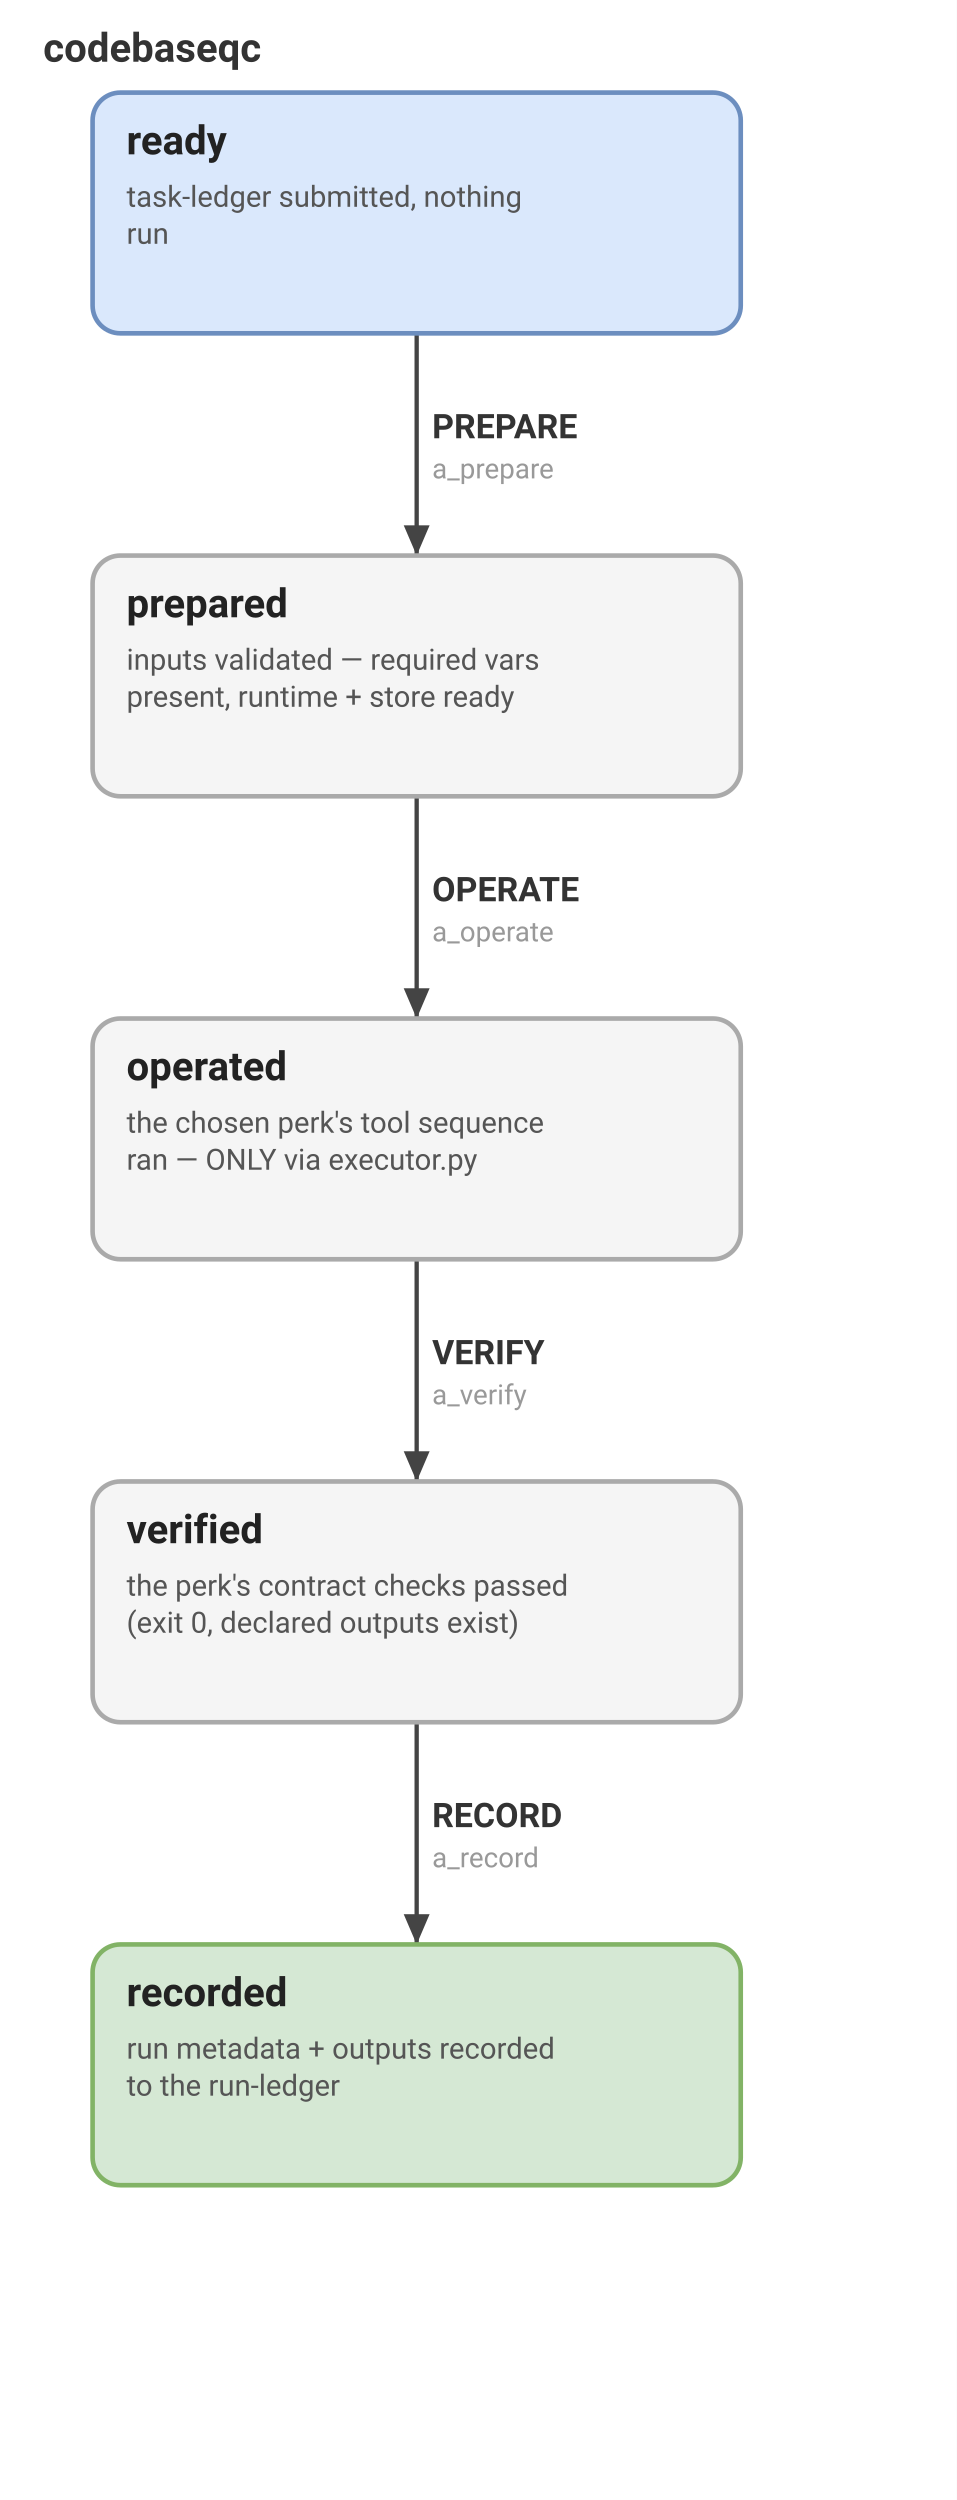
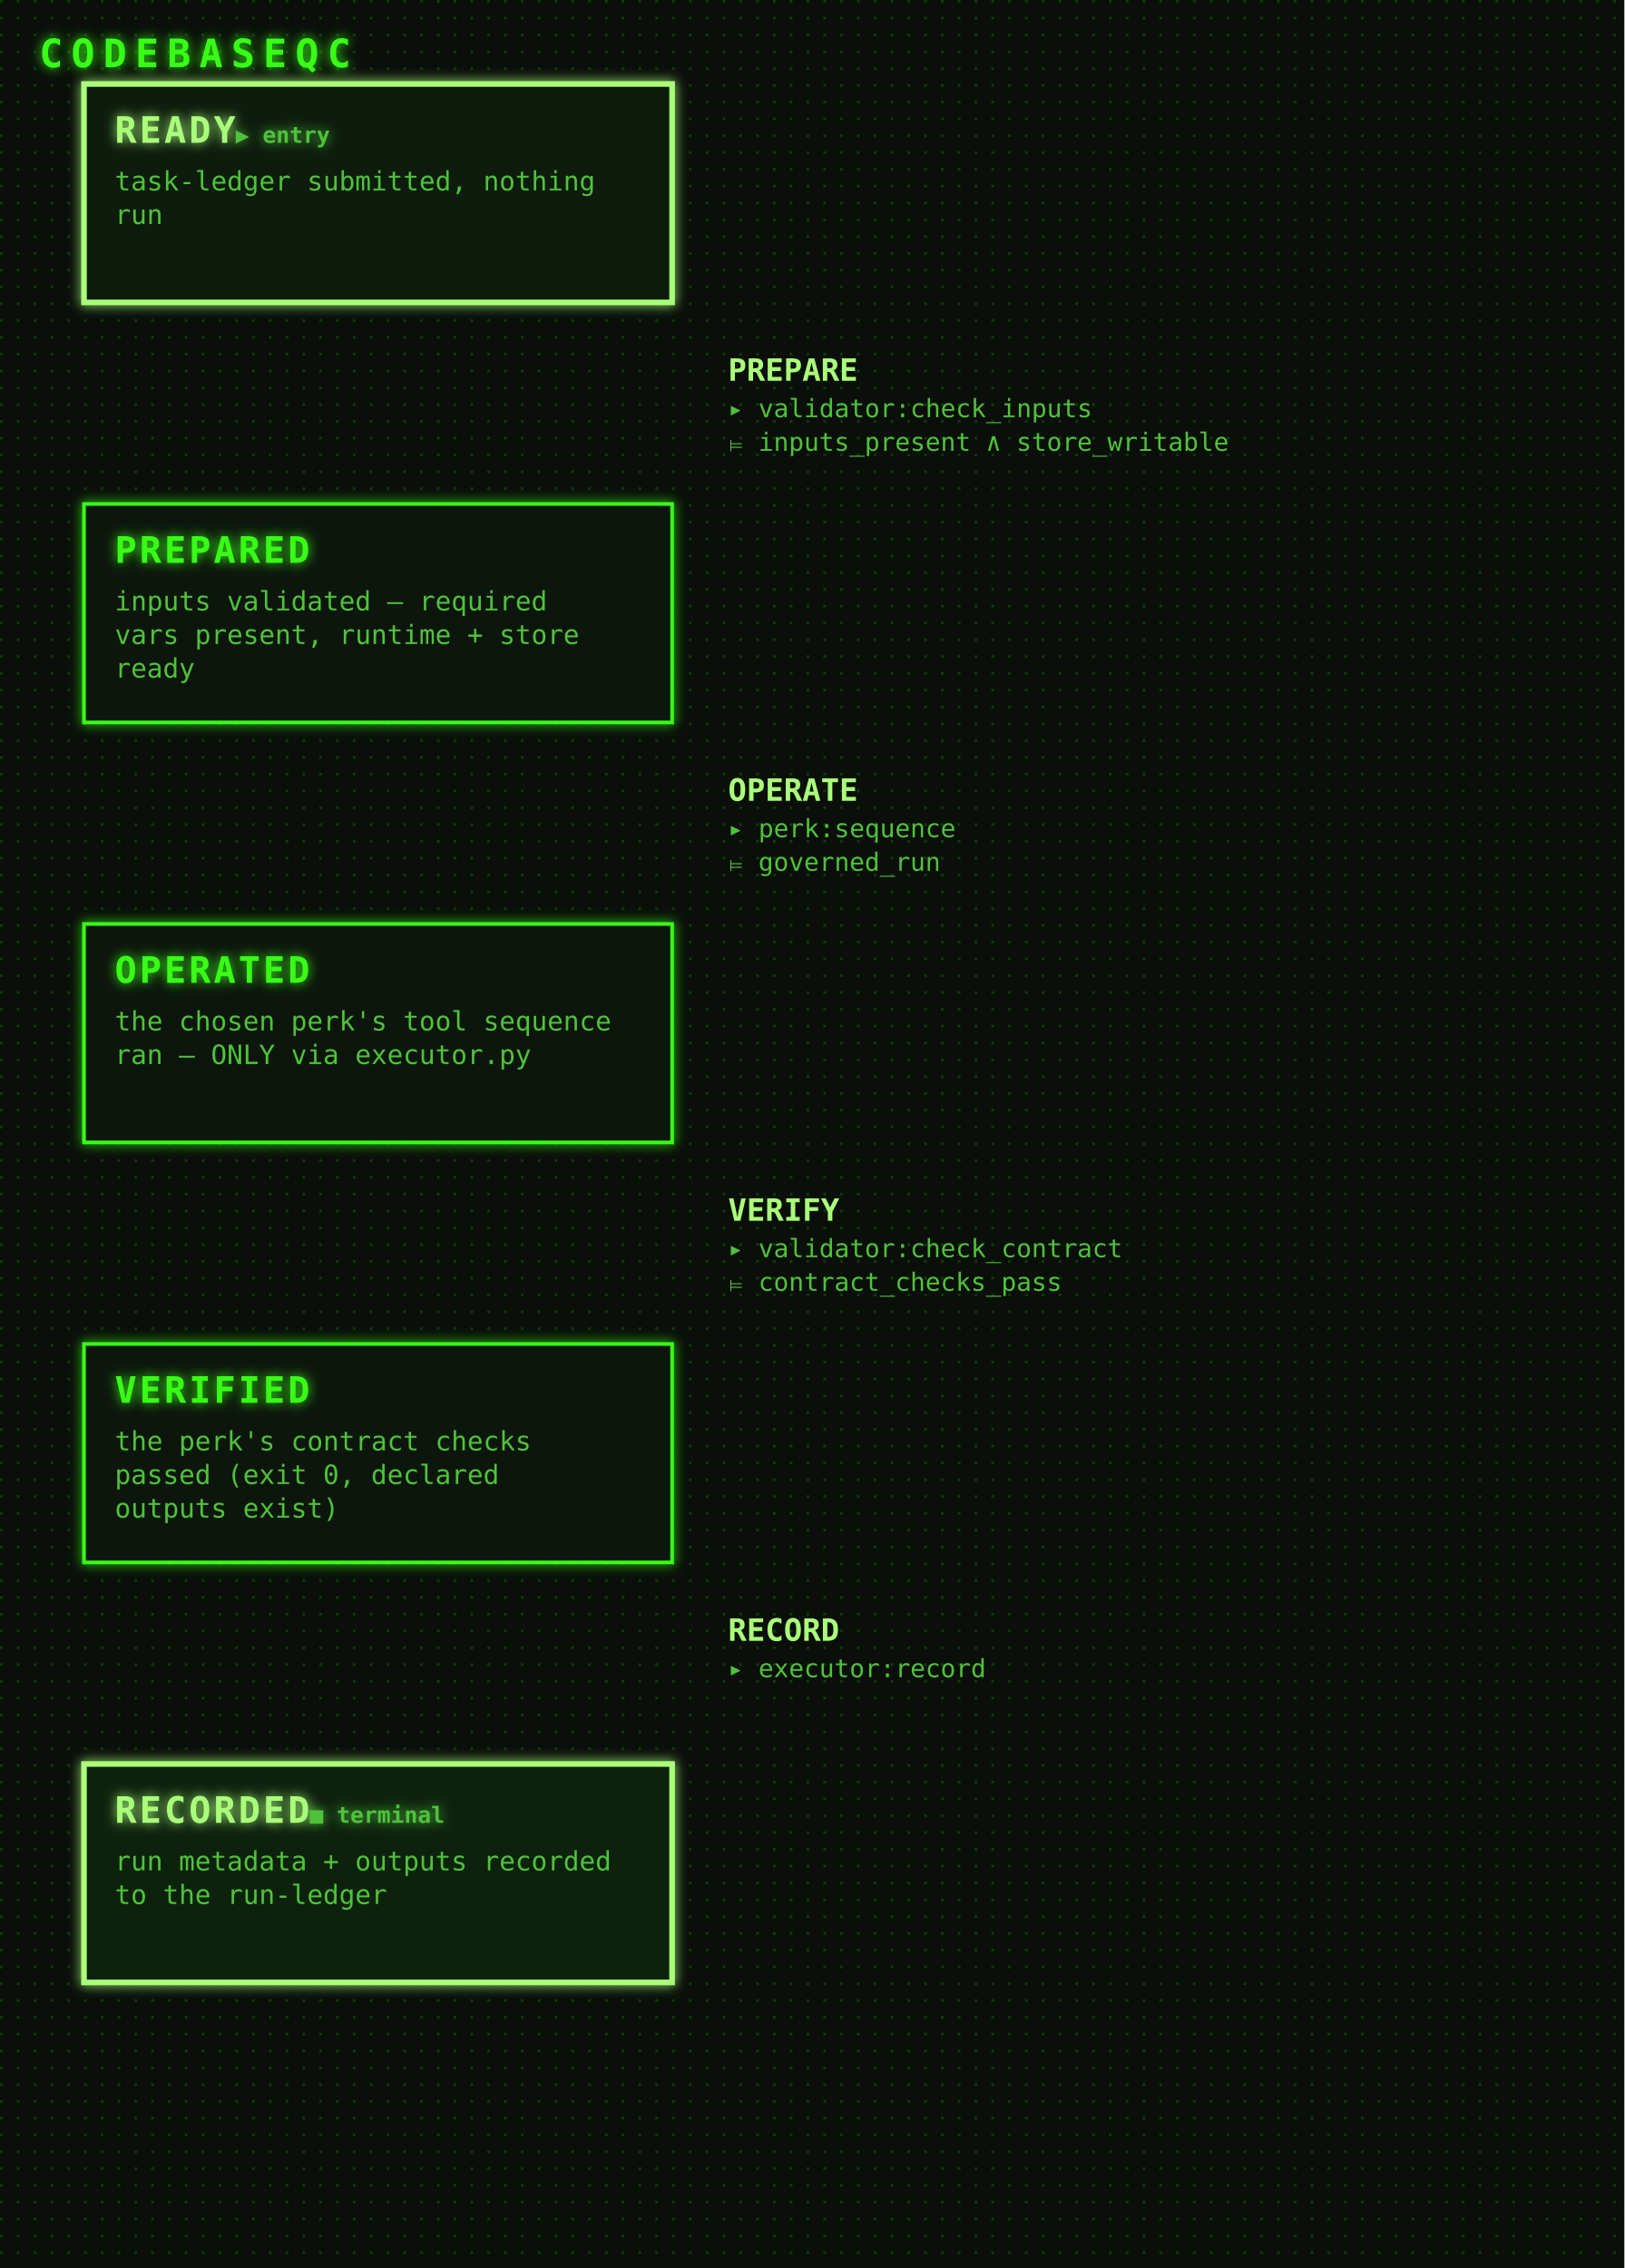
- <svg xmlns="http://www.w3.org/2000/svg" width="310" height="810" viewBox="0 0 310 810" font-family="-apple-system,Segoe UI,Roboto,sans-serif">
+ <svg xmlns="http://www.w3.org/2000/svg" width="580" height="810" viewBox="0 0 580 810" font-family="ui-monospace,Menlo,Consolas,monospace">
  <defs>
+     <filter id="glow" x="-60%" y="-60%" width="220%" height="220%">
+       <feGaussianBlur stdDeviation="2" result="b" />
+       <feMerge>
+         <feMergeNode in="b" />
+         <feMergeNode in="SourceGraphic" />
+       </feMerge>
+     </filter>
+     <pattern id="px" width="6" height="6" patternUnits="userSpaceOnUse">
+       <rect width="6" height="6" fill="#0a0f0a" />
+       <rect width="1" height="1" fill="#39ff14" fill-opacity="0.16" />
+     </pattern>
    <marker id="arr" markerWidth="9" markerHeight="9" refX="7" refY="3" orient="auto">
-       <path d="M0,0 L7,3 L0,6 z" fill="#444" />
+       <path d="M0,0 L7,3 L0,6 z" fill="#39ff14" />
    </marker>
  </defs>
-   <rect width="310" height="810" fill="#ffffff" />
-   <text x="14" y="20" font-size="13" font-weight="700" fill="#333">codebaseqc</text>
-   <path d="M135.0,108 C135.0,153 135.0,135 135.0,180" fill="none" stroke="#444" stroke-width="1.4" marker-end="url(#arr)" />
-   <text x="140" y="142" font-size="11" font-weight="600" fill="#333">PREPARE</text>
-   <text x="140" y="155" font-size="9" fill="#999">a_prepare</text>
-   <path d="M135.0,258 C135.0,303 135.0,285 135.0,330" fill="none" stroke="#444" stroke-width="1.4" marker-end="url(#arr)" />
-   <text x="140" y="292" font-size="11" font-weight="600" fill="#333">OPERATE</text>
-   <text x="140" y="305" font-size="9" fill="#999">a_operate</text>
-   <path d="M135.0,408 C135.0,453 135.0,435 135.0,480" fill="none" stroke="#444" stroke-width="1.4" marker-end="url(#arr)" />
-   <text x="140" y="442" font-size="11" font-weight="600" fill="#333">VERIFY</text>
-   <text x="140" y="455" font-size="9" fill="#999">a_verify</text>
-   <path d="M135.0,558 C135.0,603 135.0,585 135.0,630" fill="none" stroke="#444" stroke-width="1.4" marker-end="url(#arr)" />
-   <text x="140" y="592" font-size="11" font-weight="600" fill="#333">RECORD</text>
-   <text x="140" y="605" font-size="9" fill="#999">a_record</text>
-   <rect x="30" y="30" width="210" height="78" rx="9" fill="#dae8fc" stroke="#6c8ebf" stroke-width="1.5" />
-   <text x="41" y="50" font-size="13" font-weight="700" fill="#222">ready</text>
-   <text x="41" y="67" font-size="9.5" fill="#555">task-ledger submitted, nothing</text>
-   <text x="41" y="79" font-size="9.5" fill="#555">run</text>
-   <rect x="30" y="180" width="210" height="78" rx="9" fill="#f5f5f5" stroke="#aaaaaa" stroke-width="1.5" />
-   <text x="41" y="200" font-size="13" font-weight="700" fill="#222">prepared</text>
-   <text x="41" y="217" font-size="9.5" fill="#555">inputs validated — required vars</text>
-   <text x="41" y="229" font-size="9.5" fill="#555">present, runtime + store ready</text>
-   <rect x="30" y="330" width="210" height="78" rx="9" fill="#f5f5f5" stroke="#aaaaaa" stroke-width="1.5" />
-   <text x="41" y="350" font-size="13" font-weight="700" fill="#222">operated</text>
-   <text x="41" y="367" font-size="9.5" fill="#555">the chosen perk's tool sequence</text>
-   <text x="41" y="379" font-size="9.5" fill="#555">ran — ONLY via executor.py</text>
-   <rect x="30" y="480" width="210" height="78" rx="9" fill="#f5f5f5" stroke="#aaaaaa" stroke-width="1.5" />
-   <text x="41" y="500" font-size="13" font-weight="700" fill="#222">verified</text>
-   <text x="41" y="517" font-size="9.5" fill="#555">the perk's contract checks passed</text>
-   <text x="41" y="529" font-size="9.5" fill="#555">(exit 0, declared outputs exist)</text>
-   <rect x="30" y="630" width="210" height="78" rx="9" fill="#d5e8d4" stroke="#82b366" stroke-width="1.5" />
-   <text x="41" y="650" font-size="13" font-weight="700" fill="#222">recorded</text>
-   <text x="41" y="667" font-size="9.5" fill="#555">run metadata + outputs recorded</text>
-   <text x="41" y="679" font-size="9.5" fill="#555">to the run-ledger</text>
+   <rect width="580" height="810" fill="#0a0f0a" />
+   <rect width="580" height="810" fill="url(#px)" />
+   <text x="14" y="24" font-size="14" font-weight="700" letter-spacing="3" fill="#39ff14" filter="url(#glow)">CODEBASEQC</text>
+   <path d="M135.0,108 L135.0,180" fill="none" stroke="#39ff14" stroke-width="1.6" marker-end="url(#arr)" filter="url(#glow)" opacity="0.92" />
+   <text x="260" y="136" font-size="11" font-weight="700" fill="#aaff7a">PREPARE</text>
+   <text x="260" y="149" font-size="9" fill="#4fc23a">▸ validator:check_inputs</text>
+   <text x="260" y="161" font-size="9" fill="#4fc23a">⊨ inputs_present ∧ store_writable</text>
+   <path d="M135.0,258 L135.0,330" fill="none" stroke="#39ff14" stroke-width="1.6" marker-end="url(#arr)" filter="url(#glow)" opacity="0.92" />
+   <text x="260" y="286" font-size="11" font-weight="700" fill="#aaff7a">OPERATE</text>
+   <text x="260" y="299" font-size="9" fill="#4fc23a">▸ perk:sequence</text>
+   <text x="260" y="311" font-size="9" fill="#4fc23a">⊨ governed_run</text>
+   <path d="M135.0,408 L135.0,480" fill="none" stroke="#39ff14" stroke-width="1.6" marker-end="url(#arr)" filter="url(#glow)" opacity="0.92" />
+   <text x="260" y="436" font-size="11" font-weight="700" fill="#aaff7a">VERIFY</text>
+   <text x="260" y="449" font-size="9" fill="#4fc23a">▸ validator:check_contract</text>
+   <text x="260" y="461" font-size="9" fill="#4fc23a">⊨ contract_checks_pass</text>
+   <path d="M135.0,558 L135.0,630" fill="none" stroke="#39ff14" stroke-width="1.6" marker-end="url(#arr)" filter="url(#glow)" opacity="0.92" />
+   <text x="260" y="586" font-size="11" font-weight="700" fill="#aaff7a">RECORD</text>
+   <text x="260" y="599" font-size="9" fill="#4fc23a">▸ executor:record</text>
+   <rect x="30" y="30" width="210" height="78" fill="#0e1d0d" stroke="#aaff7a" stroke-width="2" filter="url(#glow)" />
+   <text x="41" y="51" font-size="13" font-weight="700" letter-spacing="1" fill="#aaff7a" filter="url(#glow)">READY<tspan font-size="8" letter-spacing="0" fill="#4fc23a">  ▶ entry</tspan>
+   </text>
+   <text x="41" y="68" font-size="9.5" fill="#4fc23a">task-ledger submitted, nothing</text>
+   <text x="41" y="80" font-size="9.5" fill="#4fc23a">run</text>
+   <rect x="30" y="180" width="210" height="78" fill="#0b140a" stroke="#39ff14" stroke-width="1.3" filter="url(#glow)" />
+   <text x="41" y="201" font-size="13" font-weight="700" letter-spacing="1" fill="#39ff14" filter="url(#glow)">PREPARED<tspan font-size="8" letter-spacing="0" fill="#4fc23a" />
+   </text>
+   <text x="41" y="218" font-size="9.5" fill="#4fc23a">inputs validated — required</text>
+   <text x="41" y="230" font-size="9.5" fill="#4fc23a">vars present, runtime + store</text>
+   <text x="41" y="242" font-size="9.5" fill="#4fc23a">ready</text>
+   <rect x="30" y="330" width="210" height="78" fill="#0b140a" stroke="#39ff14" stroke-width="1.3" filter="url(#glow)" />
+   <text x="41" y="351" font-size="13" font-weight="700" letter-spacing="1" fill="#39ff14" filter="url(#glow)">OPERATED<tspan font-size="8" letter-spacing="0" fill="#4fc23a" />
+   </text>
+   <text x="41" y="368" font-size="9.5" fill="#4fc23a">the chosen perk's tool sequence</text>
+   <text x="41" y="380" font-size="9.5" fill="#4fc23a">ran — ONLY via executor.py</text>
+   <rect x="30" y="480" width="210" height="78" fill="#0b140a" stroke="#39ff14" stroke-width="1.3" filter="url(#glow)" />
+   <text x="41" y="501" font-size="13" font-weight="700" letter-spacing="1" fill="#39ff14" filter="url(#glow)">VERIFIED<tspan font-size="8" letter-spacing="0" fill="#4fc23a" />
+   </text>
+   <text x="41" y="518" font-size="9.5" fill="#4fc23a">the perk's contract checks</text>
+   <text x="41" y="530" font-size="9.5" fill="#4fc23a">passed (exit 0, declared</text>
+   <text x="41" y="542" font-size="9.5" fill="#4fc23a">outputs exist)</text>
+   <rect x="30" y="630" width="210" height="78" fill="#0f2410" stroke="#aaff7a" stroke-width="2" filter="url(#glow)" />
+   <text x="41" y="651" font-size="13" font-weight="700" letter-spacing="1" fill="#aaff7a" filter="url(#glow)">RECORDED<tspan font-size="8" letter-spacing="0" fill="#4fc23a">  ■ terminal</tspan>
+   </text>
+   <text x="41" y="668" font-size="9.5" fill="#4fc23a">run metadata + outputs recorded</text>
+   <text x="41" y="680" font-size="9.5" fill="#4fc23a">to the run-ledger</text>
</svg>
